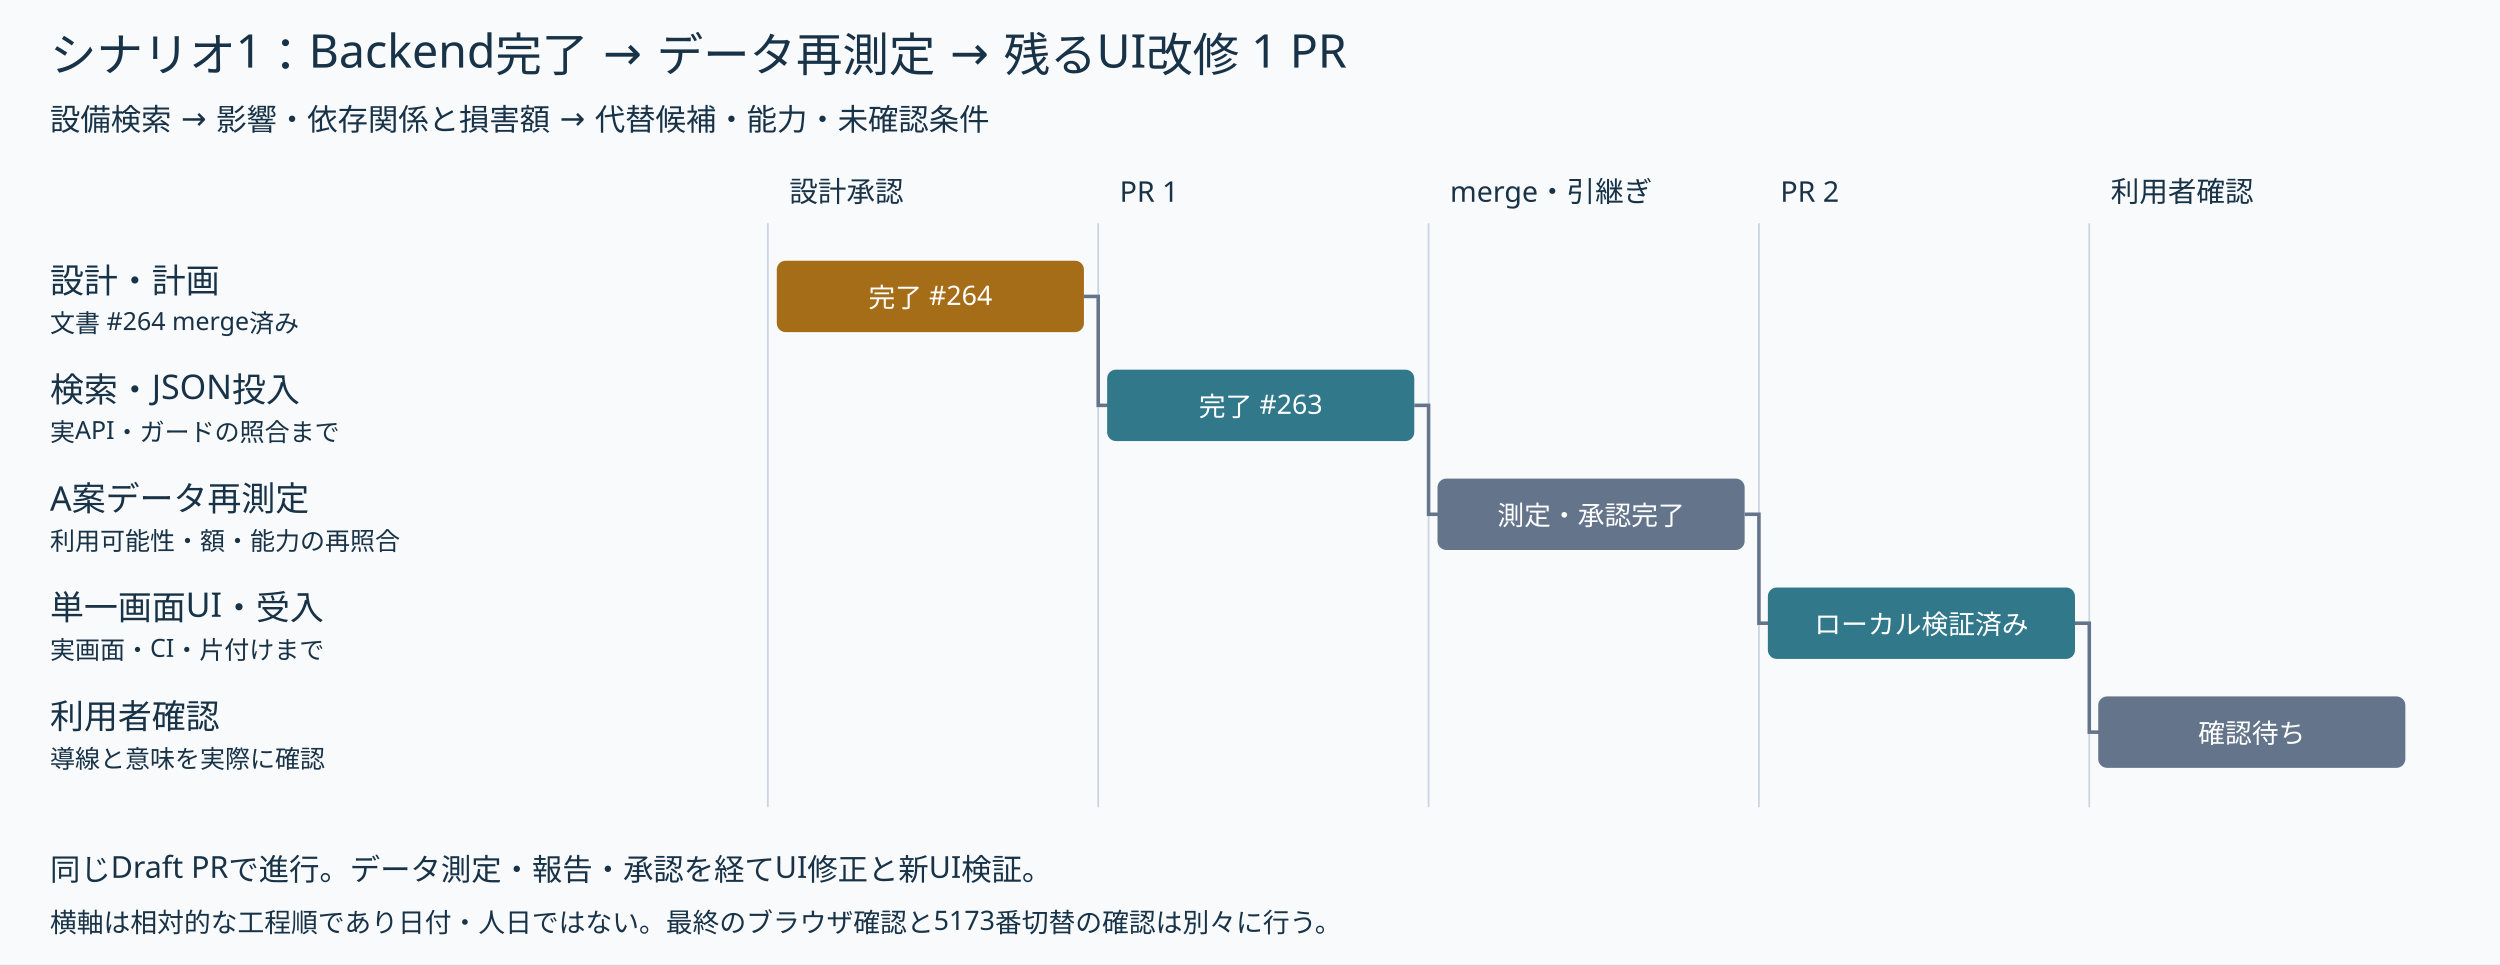
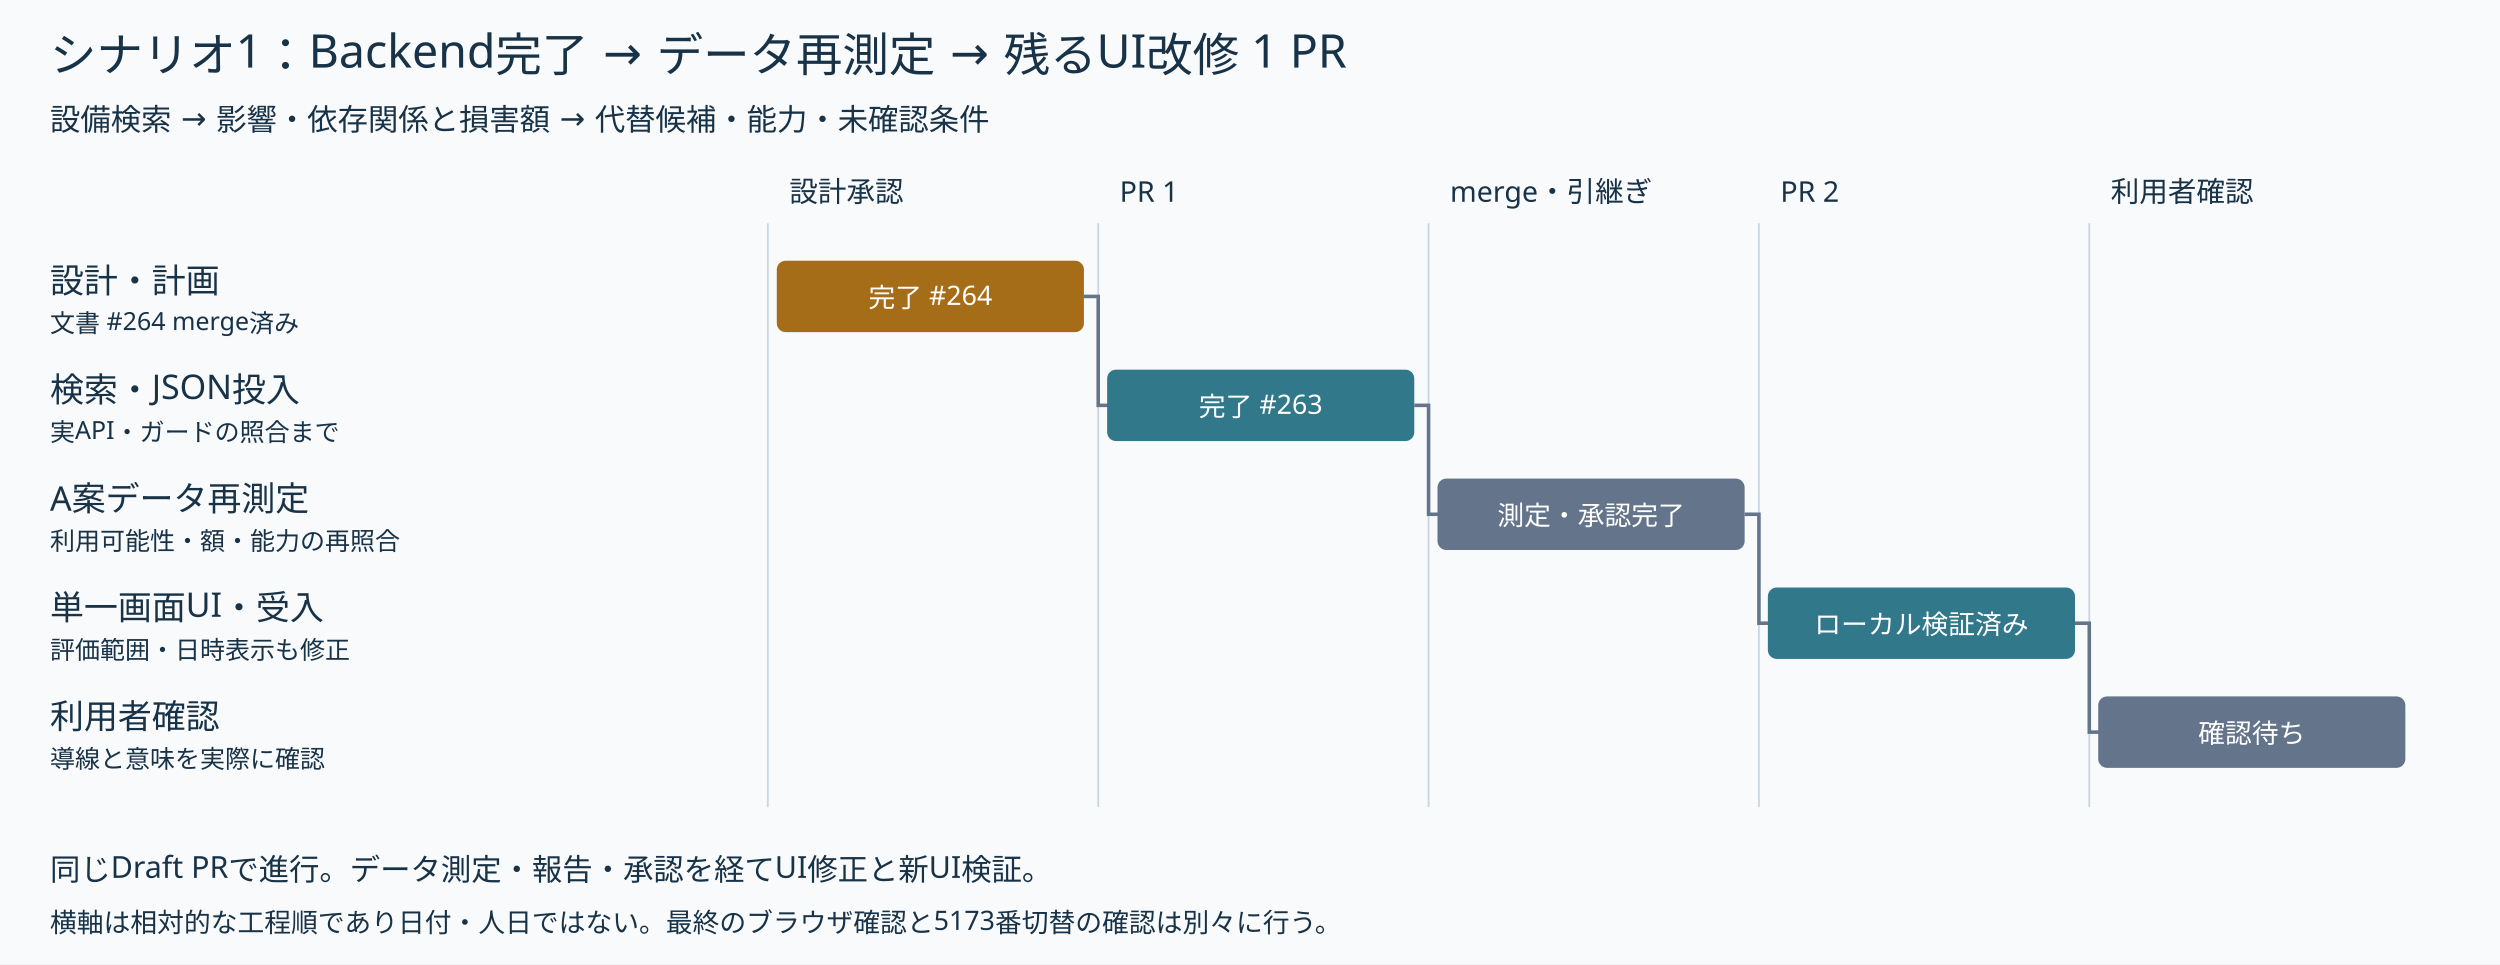
<svg xmlns="http://www.w3.org/2000/svg" width="1400" height="540" viewBox="0 0 1400 540" role="img" aria-labelledby="title desc">
  <rect width="1400" height="540" fill="#f8fafc" />
  <g font-family="sans-serif" fill="#183247">
    <text x="28" y="40" font-size="26">シナリオ1：Backend完了 → データ再測定 → 残るUI改修 1 PR</text>
    <text x="28" y="73" font-size="17">設備検索 → 影響・依存関係と損害額 → 代替候補・能力・未確認条件</text>
    <path d="M430 125V452" stroke="#cbd5e1" />
    <text x="442" y="113" font-size="16">設計承認</text>
    <path d="M615 125V452" stroke="#cbd5e1" />
    <text x="627" y="113" font-size="16">PR 1</text>
    <path d="M800 125V452" stroke="#cbd5e1" />
    <text x="812" y="113" font-size="16">merge・引継ぎ</text>
    <path d="M985 125V452" stroke="#cbd5e1" />
    <text x="997" y="113" font-size="16">PR 2</text>
    <path d="M1170 125V452" stroke="#cbd5e1" />
    <text x="1182" y="113" font-size="16">利用者確認</text>
    <text x="28" y="164" font-size="19">設計・計画</text>
    <text x="28" y="186" font-size="14">文書 #264 merge済み</text>
    <rect x="435" y="146" width="172" height="40" rx="5" fill="#a66d18" />
    <text x="521" y="172" text-anchor="middle" font-size="15" fill="white">完了 #264</text>
    <path d="M607 166h8v61h10" fill="none" stroke="#64748b" stroke-width="2" />
    <text x="28" y="225" font-size="19">検索・JSON投入</text>
    <text x="28" y="247" font-size="14">実API・ガードの照合まで</text>
    <rect x="620" y="207" width="172" height="40" rx="5" fill="#31788b" />
    <text x="706" y="233" text-anchor="middle" font-size="15" fill="white">完了 #263</text>
    <path d="M792 227h8v61h10" fill="none" stroke="#64748b" stroke-width="2" />
    <text x="28" y="286" font-size="19">A案データ再測定</text>
    <text x="28" y="308" font-size="14">利用可能性・額・能力の再照合</text>
    <rect x="805" y="268" width="172" height="40" rx="5" fill="#64748b" />
    <text x="891" y="294" text-anchor="middle" font-size="15" fill="white">測定・承認完了</text>
    <path d="M977 288h8v61h10" fill="none" stroke="#64748b" stroke-width="2" />
    <text x="28" y="347" font-size="19">単一画面UI・受入</text>
-     <text x="28" y="369" font-size="14">実画面・CI・片付けまで</text>
+     <text x="28" y="369" font-size="14">評価範囲・日時表示も修正</text>
    <rect x="990" y="329" width="172" height="40" rx="5" fill="#31788b" />
    <text x="1076" y="355" text-anchor="middle" font-size="15" fill="white">ローカル検証済み</text>
    <path d="M1162 349h8v61h10" fill="none" stroke="#64748b" stroke-width="2" />
    <text x="28" y="408" font-size="19">利用者確認</text>
    <text x="28" y="430" font-size="14">導線と意味を実際に確認</text>
    <rect x="1175" y="390" width="172" height="40" rx="5" fill="#64748b" />
    <text x="1261" y="416" text-anchor="middle" font-size="15" fill="white">確認待ち</text>
    <text x="28" y="493" font-size="17">同じDraft PRで進行。データ測定・報告・承認を経てUI修正と新UI検証。</text>
    <text x="28" y="522" font-size="15">横軸は相対的な工程順であり日付・人日ではない。最終のブラウザ確認と5173番切替の確認は別々に行う。</text>
  </g>
</svg>
